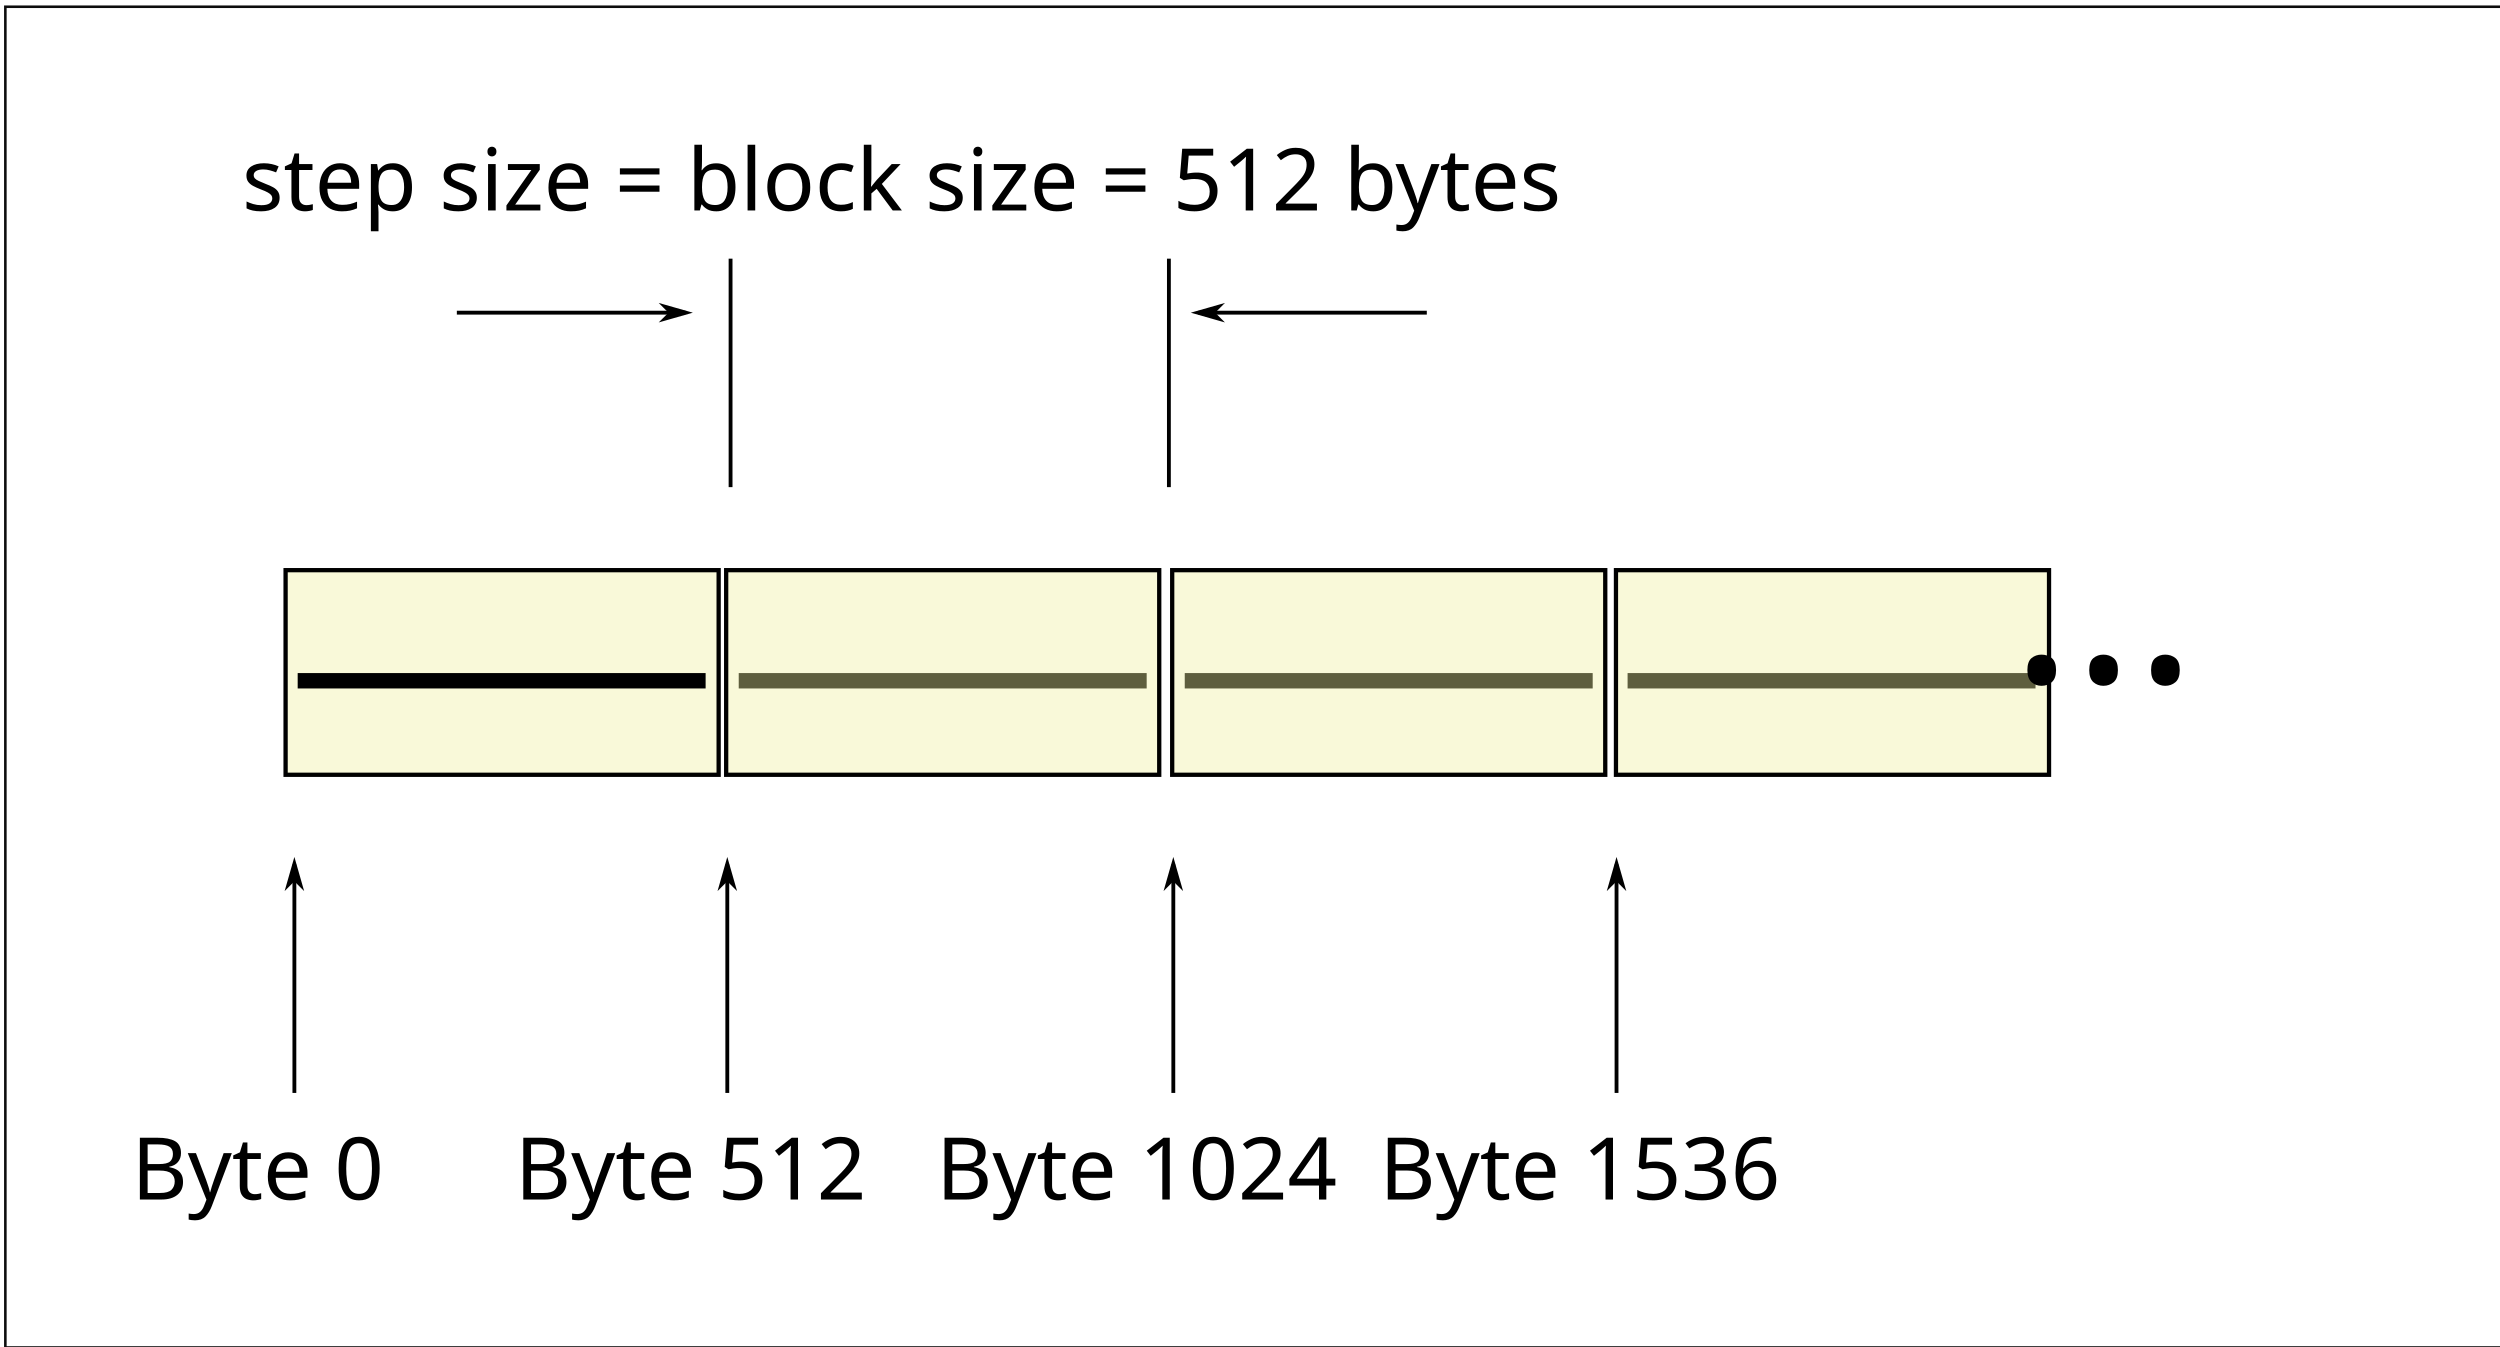
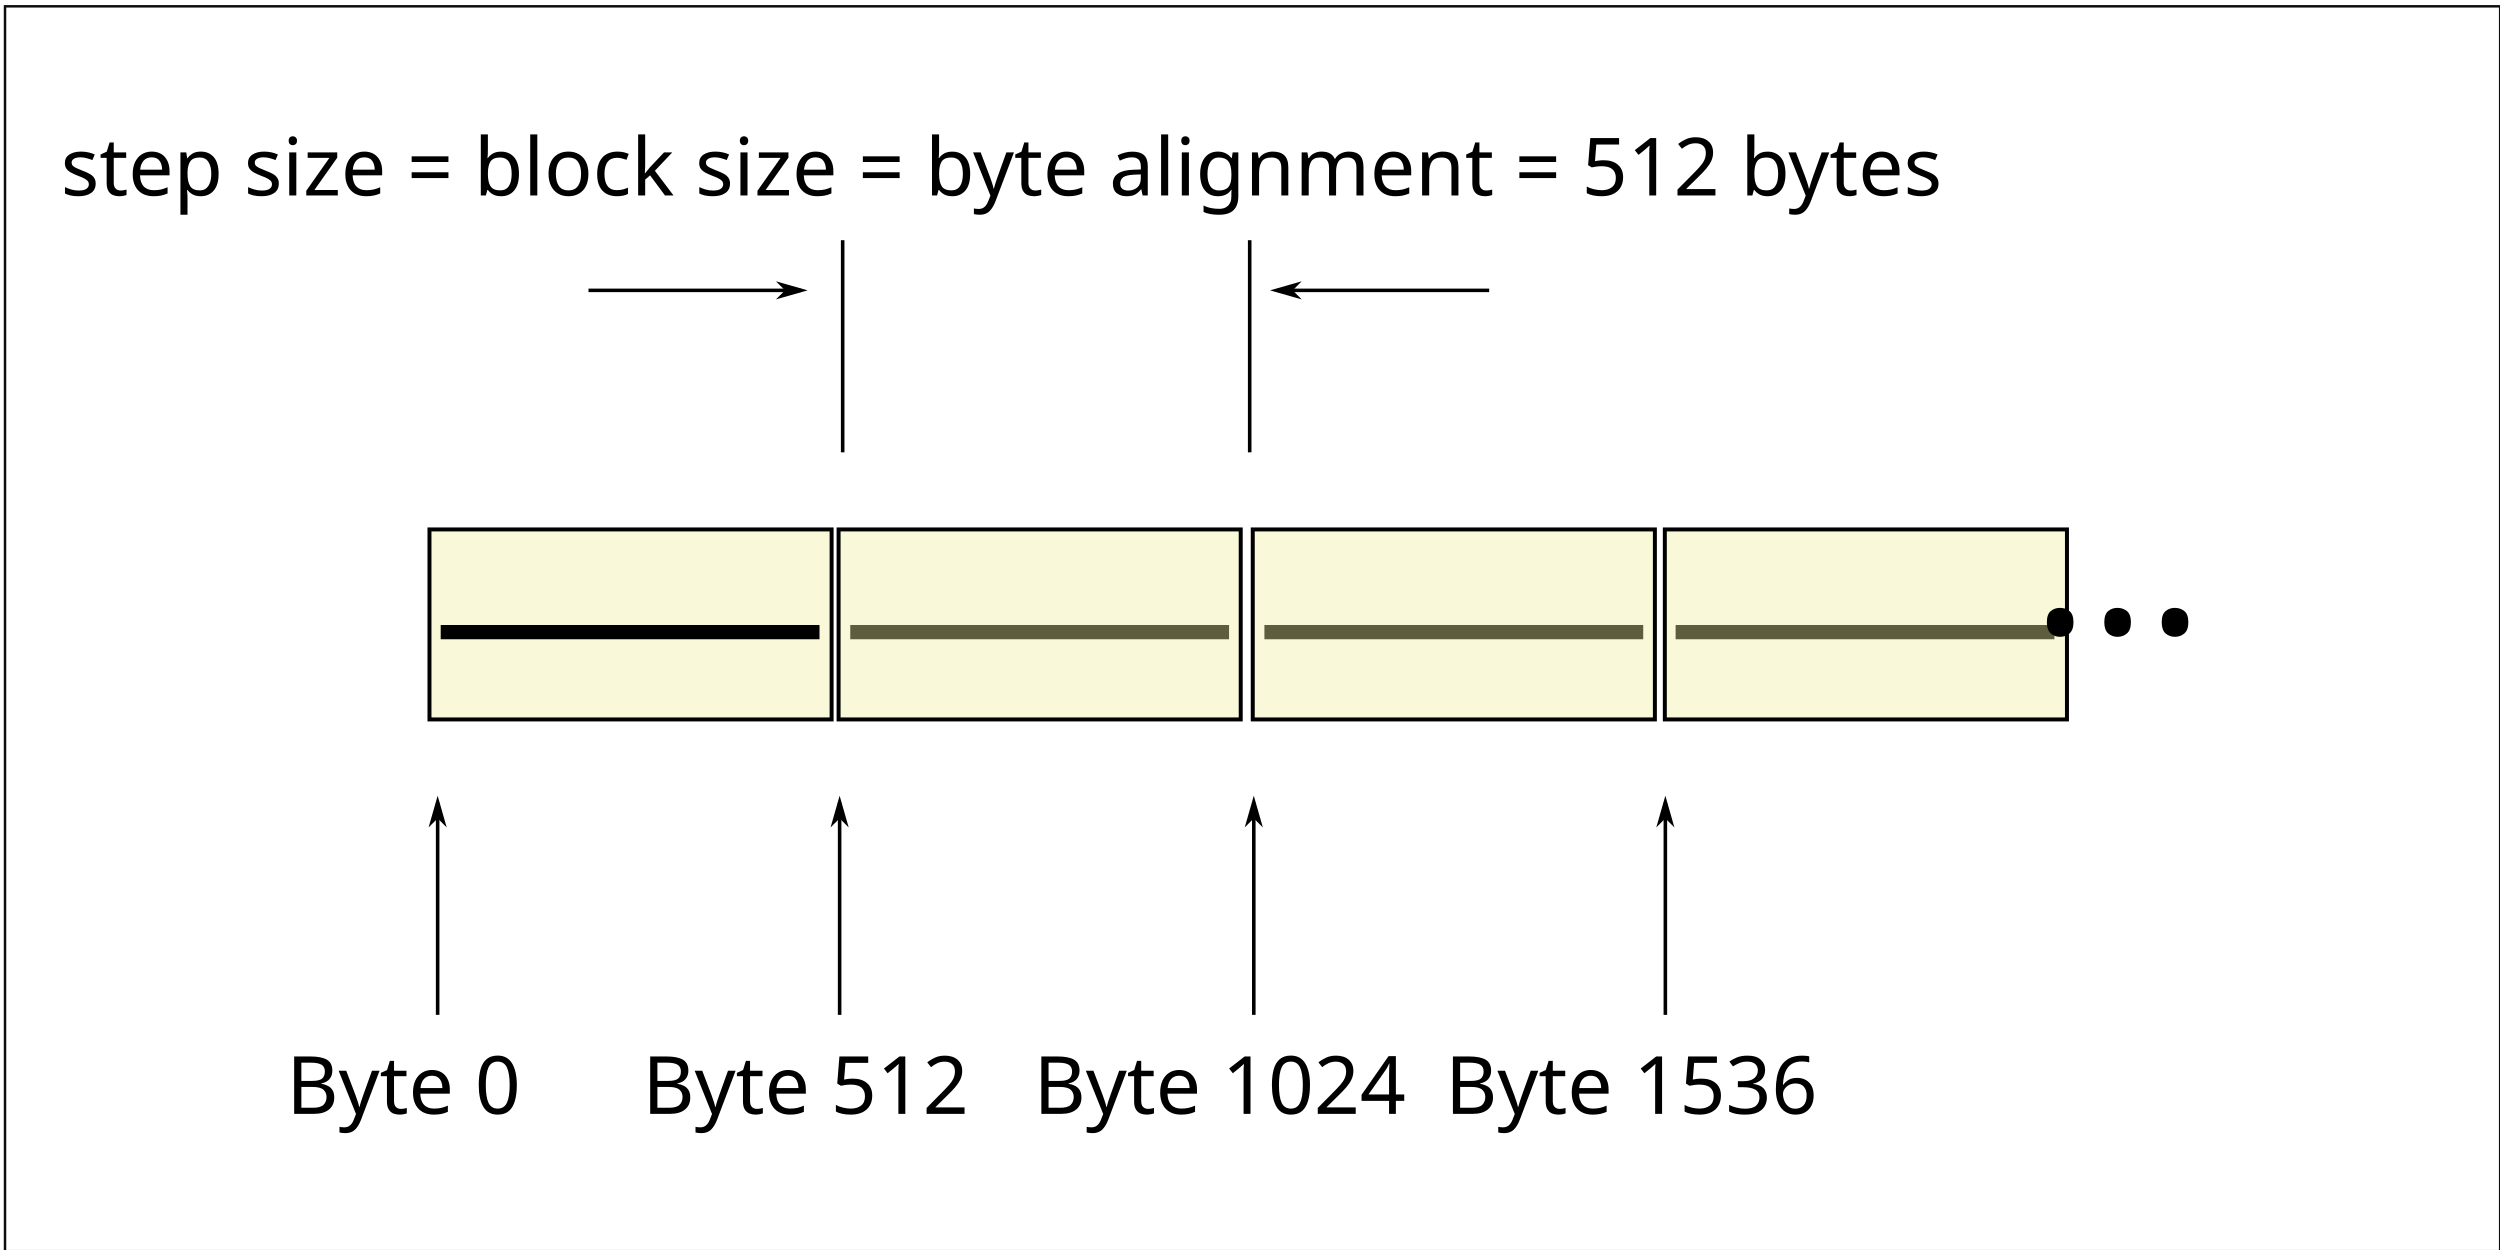
- <svg xmlns="http://www.w3.org/2000/svg" width="650" height="350" id="svg2" version="1.1">
+ <svg xmlns="http://www.w3.org/2000/svg" width="700" height="350" id="svg2" version="1.1">
  <defs id="defs4">
    <marker orient="auto" refY="0" refX="0" id="Arrow1Mstart" style="overflow:visible">
      <path id="path4841" d="M 0,0 5,-5 -12.5,0 5,5 0,0 Z" style="fill:#000000;fill-opacity:1;fill-rule:evenodd;stroke:#000000;stroke-width:1pt;stroke-opacity:1" transform="matrix(0.4,0,0,0.4,4,0)" />
    </marker>
    <clipPath id="clipPath4612" clipPathUnits="userSpaceOnUse">
      <path id="path4614" d="M 7.09e-7,1.8311e-4 960,1.8311e-4 960,540 7.09e-7,540 l 0,-540 z" style="clip-rule:evenodd" />
    </clipPath>
    <clipPath id="clipPath4602" clipPathUnits="userSpaceOnUse">
      <path id="path4604" d="M -6.3546e-5,540 960,540 960,1.2207e-4 -6.6323e-5,6.1035e-5" style="clip-rule:evenodd" />
    </clipPath>
    <clipPath id="clipPath4592" clipPathUnits="userSpaceOnUse">
      <path id="path4594" d="M -6.3546e-5,540 960,540 960,1.2207e-4 -6.6323e-5,6.1035e-5" style="clip-rule:evenodd" />
    </clipPath>
    <clipPath id="clipPath4582" clipPathUnits="userSpaceOnUse">
      <path id="path4584" d="M -5.5651e-5,540 960,540 960,1.8311e-4 -2.7612e-5,1.2207e-4" style="clip-rule:evenodd" />
    </clipPath>
    <clipPath id="clipPath4572" clipPathUnits="userSpaceOnUse">
      <path id="path4574" d="M -5.5651e-5,540 960,540 960,1.8311e-4 -2.7612e-5,1.2207e-4" style="clip-rule:evenodd" />
    </clipPath>
    <clipPath id="clipPath4562" clipPathUnits="userSpaceOnUse">
      <path id="path4564" d="M -1.0563e-4,540 960,540 960,0 -8.0785e-5,6.1035e-5" style="clip-rule:evenodd" />
    </clipPath>
    <clipPath id="clipPath4552" clipPathUnits="userSpaceOnUse">
      <path id="path4554" d="M -1.0563e-4,540 960,540 960,0 -8.0785e-5,6.1035e-5" style="clip-rule:evenodd" />
    </clipPath>
    <clipPath id="clipPath4542" clipPathUnits="userSpaceOnUse">
      <path id="path4544" d="M -5.9576e-5,540 960,540 960,0 -1.0386e-4,-6.1035e-5" style="clip-rule:evenodd" />
    </clipPath>
    <clipPath id="clipPath4532" clipPathUnits="userSpaceOnUse">
      <path id="path4534" d="M -5.9576e-5,540 960,540 960,0 -1.0386e-4,-6.1035e-5" style="clip-rule:evenodd" />
    </clipPath>
    <clipPath id="clipPath4518" clipPathUnits="userSpaceOnUse">
      <path id="path4520" d="M -4.9367e-5,540 960,540 960,1.8311e-4 -5.9369e-5,1.2207e-4" style="clip-rule:evenodd" />
    </clipPath>
    <clipPath id="clipPath4508" clipPathUnits="userSpaceOnUse">
      <path id="path4510" d="M -4.9367e-5,540 960,540 960,1.8311e-4 -5.9369e-5,1.2207e-4" style="clip-rule:evenodd" />
    </clipPath>
    <clipPath id="clipPath4498" clipPathUnits="userSpaceOnUse">
      <path id="path4500" d="M -6.0031e-5,540 960,540 960,-1.2207e-4 l -960,0" style="clip-rule:evenodd" />
    </clipPath>
    <clipPath id="clipPath4488" clipPathUnits="userSpaceOnUse">
      <path id="path4490" d="M -6.0031e-5,540 960,540 960,-1.2207e-4 l -960,0" style="clip-rule:evenodd" />
    </clipPath>
    <clipPath id="clipPath4478" clipPathUnits="userSpaceOnUse">
      <path id="path4480" d="M 1.376e-5,540 960,540 960,1.2207e-4 l -960,0" style="clip-rule:evenodd" />
    </clipPath>
    <clipPath id="clipPath4468" clipPathUnits="userSpaceOnUse">
      <path id="path4470" d="M 1.376e-5,540 960,540 960,1.2207e-4 l -960,0" style="clip-rule:evenodd" />
    </clipPath>
    <clipPath id="clipPath4458" clipPathUnits="userSpaceOnUse">
      <path id="path4460" d="M 3.8212e-5,540 960,540 960,1.2207e-4 l -960,0" style="clip-rule:evenodd" />
    </clipPath>
    <clipPath id="clipPath4448" clipPathUnits="userSpaceOnUse">
      <path id="path4450" d="M 3.8212e-5,540 960,540 960,1.2207e-4 l -960,0" style="clip-rule:evenodd" />
    </clipPath>
    <clipPath id="clipPath4432" clipPathUnits="userSpaceOnUse">
      <path id="path4434" d="M 1.4305e-5,0 960,0 l 0,540 -960,0 0,-540 z" style="clip-rule:evenodd" />
    </clipPath>
    <clipPath id="clipPath4420" clipPathUnits="userSpaceOnUse">
      <path id="path4422" d="M 1.4305e-5,0 960,0 l 0,540 -960,0 0,-540 z" style="clip-rule:evenodd" />
    </clipPath>
    <clipPath id="clipPath4394" clipPathUnits="userSpaceOnUse">
      <path id="path4396" d="M 1.4305e-5,0 960,0 l 0,540 -960,0 0,-540 z" style="clip-rule:evenodd" />
    </clipPath>
    <clipPath id="clipPath4382" clipPathUnits="userSpaceOnUse">
      <path id="path4384" d="M 1.4305e-5,0 960,0 l 0,540 -960,0 0,-540 z" style="clip-rule:evenodd" />
    </clipPath>
    <clipPath id="clipPath4362" clipPathUnits="userSpaceOnUse">
      <path id="path4364" d="M 1.4305e-5,0 960,0 l 0,540 -960,0 0,-540 z" style="clip-rule:evenodd" />
    </clipPath>
    <clipPath id="clipPath4346" clipPathUnits="userSpaceOnUse">
      <path id="path4348" d="M 1.4305e-5,0 960,0 l 0,540 -960,0 0,-540 z" style="clip-rule:evenodd" />
    </clipPath>
    <clipPath id="clipPath4334" clipPathUnits="userSpaceOnUse">
      <path id="path4336" d="M 1.4305e-5,0 960,0 l 0,540 -960,0 0,-540 z" style="clip-rule:evenodd" />
    </clipPath>
    <clipPath id="clipPath4316" clipPathUnits="userSpaceOnUse">
      <path id="path4318" d="M 1.4305e-5,0 960,0 l 0,540 -960,0 0,-540 z" style="clip-rule:evenodd" />
    </clipPath>
    <clipPath id="clipPath4304" clipPathUnits="userSpaceOnUse">
      <path id="path4306" d="M 1.4305e-5,0 960,0 l 0,540 -960,0 0,-540 z" style="clip-rule:evenodd" />
    </clipPath>
    <clipPath id="clipPath4292" clipPathUnits="userSpaceOnUse">
      <path id="path4294" d="M 1.4305e-5,0 960,0 l 0,540 -960,0 0,-540 z" style="clip-rule:evenodd" />
    </clipPath>
    <clipPath id="clipPath4274" clipPathUnits="userSpaceOnUse">
      <path id="path4276" d="M 1.4305e-5,0 960,0 l 0,540 -960,0 0,-540 z" style="clip-rule:evenodd" />
    </clipPath>
    <clipPath id="clipPath4262" clipPathUnits="userSpaceOnUse">
      <path id="path4264" d="M 1.4305e-5,0 960,0 l 0,540 -960,0 0,-540 z" style="clip-rule:evenodd" />
    </clipPath>
    <clipPath id="clipPath4244" clipPathUnits="userSpaceOnUse">
      <path id="path4246" d="M 1.4305e-5,0 960,0 l 0,540 -960,0 0,-540 z" style="clip-rule:evenodd" />
    </clipPath>
    <clipPath id="clipPath4232" clipPathUnits="userSpaceOnUse">
      <path id="path4234" d="M 1.4305e-5,0 960,0 l 0,540 -960,0 0,-540 z" style="clip-rule:evenodd" />
    </clipPath>
    <clipPath id="clipPath4220" clipPathUnits="userSpaceOnUse">
      <path id="path4222" d="M 1.4305e-5,0 960,0 l 0,540 -960,0 0,-540 z" style="clip-rule:evenodd" />
    </clipPath>
    <clipPath id="clipPath4204" clipPathUnits="userSpaceOnUse">
      <path id="path4206" d="M 1.4305e-5,0 960,0 l 0,540 -960,0 0,-540 z" style="clip-rule:evenodd" />
    </clipPath>
    <clipPath id="clipPath4192" clipPathUnits="userSpaceOnUse">
      <path id="path4194" d="M 1.4305e-5,0 960,0 l 0,540 -960,0 0,-540 z" style="clip-rule:evenodd" />
    </clipPath>
    <clipPath id="clipPath4180" clipPathUnits="userSpaceOnUse">
      <path id="path4182" d="M 1.4305e-5,0 960,0 l 0,540 -960,0 0,-540 z" style="clip-rule:evenodd" />
    </clipPath>
    <clipPath id="clipPath4158" clipPathUnits="userSpaceOnUse">
      <path id="path4160" d="M 1.4305e-5,0 960,0 l 0,540 -960,0 0,-540 z" style="clip-rule:evenodd" />
    </clipPath>
    <clipPath id="clipPath4146" clipPathUnits="userSpaceOnUse">
      <path id="path4148" d="M 1.4305e-5,0 960,0 l 0,540 -960,0 0,-540 z" style="clip-rule:evenodd" />
    </clipPath>
    <clipPath id="clipPath4134" clipPathUnits="userSpaceOnUse">
      <path id="path4136" d="M 1.4305e-5,0 960,0 l 0,540 -960,0 0,-540 z" style="clip-rule:evenodd" />
    </clipPath>
    <clipPath id="clipPath4116" clipPathUnits="userSpaceOnUse">
      <path id="path4118" d="M 1.4305e-5,0 960,0 l 0,540 -960,0 0,-540 z" style="clip-rule:evenodd" />
    </clipPath>
    <clipPath id="clipPath4104" clipPathUnits="userSpaceOnUse">
      <path id="path4106" d="M 1.4305e-5,0 960,0 l 0,540 -960,0 0,-540 z" style="clip-rule:evenodd" />
    </clipPath>
    <clipPath id="clipPath4088" clipPathUnits="userSpaceOnUse">
      <path id="path4090" d="M 1.4305e-5,0 960,0 l 0,540 -960,0 0,-540 z" style="clip-rule:evenodd" />
    </clipPath>
    <clipPath id="clipPath4076" clipPathUnits="userSpaceOnUse">
      <path id="path4078" d="M 1.4305e-5,0 960,0 l 0,540 -960,0 0,-540 z" style="clip-rule:evenodd" />
    </clipPath>
    <clipPath id="clipPath4060" clipPathUnits="userSpaceOnUse">
      <path id="path4062" d="M 1.4305e-5,0 960,0 l 0,540 -960,0 0,-540 z" style="clip-rule:evenodd" />
    </clipPath>
    <clipPath id="clipPath4048" clipPathUnits="userSpaceOnUse">
      <path id="path4050" d="M 1.4305e-5,0 960,0 l 0,540 -960,0 0,-540 z" style="clip-rule:evenodd" />
    </clipPath>
    <clipPath id="clipPath4032" clipPathUnits="userSpaceOnUse">
      <path id="path4034" d="M 1.4305e-5,0 960,0 l 0,540 -960,0 0,-540 z" style="clip-rule:evenodd" />
    </clipPath>
    <clipPath id="clipPath4020" clipPathUnits="userSpaceOnUse">
      <path id="path4022" d="M 1.4305e-5,0 960,0 l 0,540 -960,0 0,-540 z" style="clip-rule:evenodd" />
    </clipPath>
    <clipPath id="clipPath4000" clipPathUnits="userSpaceOnUse">
      <path id="path4002" d="m 0,1.2207e-4 960,0 0,540 -960,0 L 0,1.2207e-4 Z" style="clip-rule:evenodd" />
    </clipPath>
    <clipPath id="clipPath4262-3" clipPathUnits="userSpaceOnUse">
      <path id="path4264-2" d="M 1.4305e-5,0 960,0 l 0,540 -960,0 0,-540 z" style="clip-rule:evenodd" />
    </clipPath>
    <clipPath id="clipPath4274-2" clipPathUnits="userSpaceOnUse">
      <path id="path4276-2" d="M 1.4305e-5,0 960,0 l 0,540 -960,0 0,-540 z" style="clip-rule:evenodd" />
    </clipPath>
    <clipPath id="clipPath4362-4" clipPathUnits="userSpaceOnUse">
      <path id="path4364-5" d="M 1.4305e-5,0 960,0 l 0,540 -960,0 0,-540 z" style="clip-rule:evenodd" />
    </clipPath>
    <clipPath id="clipPath4076-5" clipPathUnits="userSpaceOnUse">
      <path id="path4078-9" d="M 1.4305e-5,0 960,0 l 0,540 -960,0 0,-540 z" style="clip-rule:evenodd" />
    </clipPath>
    <clipPath id="clipPath4088-4" clipPathUnits="userSpaceOnUse">
      <path id="path4090-2" d="M 1.4305e-5,0 960,0 l 0,540 -960,0 0,-540 z" style="clip-rule:evenodd" />
    </clipPath>
    <clipPath id="clipPath4362-4-0" clipPathUnits="userSpaceOnUse">
      <path id="path4364-5-3" d="M 1.4305e-5,0 960,0 l 0,540 -960,0 0,-540 z" style="clip-rule:evenodd" />
    </clipPath>
    <clipPath id="clipPath4076-5-3" clipPathUnits="userSpaceOnUse">
      <path id="path4078-9-4" d="M 1.4305e-5,0 960,0 l 0,540 -960,0 0,-540 z" style="clip-rule:evenodd" />
    </clipPath>
    <clipPath id="clipPath4076-5-4" clipPathUnits="userSpaceOnUse">
      <path id="path4078-9-43" d="M 1.4305e-5,0 960,0 l 0,540 -960,0 0,-540 z" style="clip-rule:evenodd" />
    </clipPath>
    <clipPath id="clipPath4076-5-8" clipPathUnits="userSpaceOnUse">
      <path id="path4078-9-6" d="M 1.4305e-5,0 960,0 l 0,540 -960,0 0,-540 z" style="clip-rule:evenodd" />
    </clipPath>
    <clipPath id="clipPath4304-0" clipPathUnits="userSpaceOnUse">
      <path id="path4306-7" d="M 1.4305e-5,0 960,0 l 0,540 -960,0 0,-540 z" style="clip-rule:evenodd" />
    </clipPath>
    <clipPath id="clipPath4292-6" clipPathUnits="userSpaceOnUse">
      <path id="path4294-8" d="M 1.4305e-5,0 960,0 l 0,540 -960,0 0,-540 z" style="clip-rule:evenodd" />
    </clipPath>
    <clipPath id="clipPath4602-9" clipPathUnits="userSpaceOnUse">
      <path id="path4604-0" d="M -6.3546e-5,540 960,540 960,1.2207e-4 -6.6323e-5,6.1035e-5" style="clip-rule:evenodd" />
    </clipPath>
    <clipPath id="clipPath4592-5" clipPathUnits="userSpaceOnUse">
      <path id="path4594-3" d="M -6.3546e-5,540 960,540 960,1.2207e-4 -6.6323e-5,6.1035e-5" style="clip-rule:evenodd" />
    </clipPath>
    <clipPath id="clipPath4292-6-4" clipPathUnits="userSpaceOnUse">
      <path id="path4294-8-1" d="M 1.4305e-5,0 960,0 l 0,540 -960,0 0,-540 z" style="clip-rule:evenodd" />
    </clipPath>
    <clipPath id="clipPath4304-0-9" clipPathUnits="userSpaceOnUse">
      <path id="path4306-7-2" d="M 1.4305e-5,0 960,0 l 0,540 -960,0 0,-540 z" style="clip-rule:evenodd" />
    </clipPath>
    <clipPath id="clipPath4292-6-8" clipPathUnits="userSpaceOnUse">
      <path id="path4294-8-9" d="M 1.4305e-5,0 960,0 l 0,540 -960,0 0,-540 z" style="clip-rule:evenodd" />
    </clipPath>
    <clipPath id="clipPath4304-0-5" clipPathUnits="userSpaceOnUse">
      <path id="path4306-7-6" d="M 1.4305e-5,0 960,0 l 0,540 -960,0 0,-540 z" style="clip-rule:evenodd" />
    </clipPath>
    <clipPath id="clipPath4508-7" clipPathUnits="userSpaceOnUse">
      <path id="path4510-8" d="M -4.9367e-5,540 960,540 960,1.8311e-4 -5.9369e-5,1.2207e-4" style="clip-rule:evenodd" />
    </clipPath>
    <clipPath id="clipPath4518-4" clipPathUnits="userSpaceOnUse">
      <path id="path4520-9" d="M -4.9367e-5,540 960,540 960,1.8311e-4 -5.9369e-5,1.2207e-4" style="clip-rule:evenodd" />
    </clipPath>
    <clipPath id="clipPath4292-6-8-3" clipPathUnits="userSpaceOnUse">
      <path id="path4294-8-9-0" d="M 1.4305e-5,0 960,0 l 0,540 -960,0 0,-540 z" style="clip-rule:evenodd" />
    </clipPath>
    <clipPath id="clipPath4292-6-8-6" clipPathUnits="userSpaceOnUse">
      <path id="path4294-8-9-3" d="M 1.4305e-5,0 960,0 l 0,540 -960,0 0,-540 z" style="clip-rule:evenodd" />
    </clipPath>
    <clipPath id="clipPath4048-6" clipPathUnits="userSpaceOnUse">
      <path id="path4050-0" d="M 1.4305e-5,0 960,0 l 0,540 -960,0 0,-540 z" style="clip-rule:evenodd" />
    </clipPath>
    <clipPath id="clipPath4060-0" clipPathUnits="userSpaceOnUse">
      <path id="path4062-6" d="M 1.4305e-5,0 960,0 l 0,540 -960,0 0,-540 z" style="clip-rule:evenodd" />
    </clipPath>
    <marker orient="auto" refY="0" refX="0" id="Arrow1Mstart-9" style="overflow:visible">
      <path id="path4841-5" d="M 0,0 5,-5 -12.5,0 5,5 0,0 Z" style="fill:#000000;fill-opacity:1;fill-rule:evenodd;stroke:#000000;stroke-width:1pt;stroke-opacity:1" transform="matrix(0.4,0,0,0.4,4,0)" />
    </marker>
    <marker orient="auto" refY="0" refX="0" id="Arrow1Mstart-8" style="overflow:visible">
      <path id="path4841-6" d="M 0,0 5,-5 -12.5,0 5,5 0,0 Z" style="fill:#000000;fill-opacity:1;fill-rule:evenodd;stroke:#000000;stroke-width:1pt;stroke-opacity:1" transform="matrix(0.4,0,0,0.4,4,0)" />
    </marker>
    <marker orient="auto" refY="0" refX="0" id="Arrow1Mstart-2" style="overflow:visible">
      <path id="path4841-4" d="M 0,0 5,-5 -12.5,0 5,5 0,0 Z" style="fill:#000000;fill-opacity:1;fill-rule:evenodd;stroke:#000000;stroke-width:1pt;stroke-opacity:1" transform="matrix(0.4,0,0,0.4,4,0)" />
    </marker>
    <clipPath id="clipPath4508-6" clipPathUnits="userSpaceOnUse">
      <path style="clip-rule:evenodd" id="path4510-5" d="M -4.9367e-5,540 960,540 960,1.8311e-4 -5.9369e-5,1.2207e-4" />
    </clipPath>
    <clipPath id="clipPath4518-41" clipPathUnits="userSpaceOnUse">
      <path style="clip-rule:evenodd" id="path4520-94" d="M -4.9367e-5,540 960,540 960,1.8311e-4 -5.9369e-5,1.2207e-4" />
    </clipPath>
    <marker orient="auto" refY="0" refX="0" id="Arrow1Mstart-93" style="overflow:visible">
      <path id="path4841-8" d="M 0,0 5,-5 -12.5,0 5,5 0,0 Z" style="fill:#000000;fill-opacity:1;fill-rule:evenodd;stroke:#000000;stroke-width:1pt;stroke-opacity:1" transform="matrix(0.4,0,0,0.4,4,0)" />
    </marker>
    <marker orient="auto" refY="0" refX="0" id="Arrow1Mstart-0" style="overflow:visible">
      <path id="path4841-89" d="M 0,0 5,-5 -12.5,0 5,5 0,0 Z" style="fill:#000000;fill-opacity:1;fill-rule:evenodd;stroke:#000000;stroke-width:1pt;stroke-opacity:1" transform="matrix(0.4,0,0,0.4,4,0)" />
    </marker>
    <marker orient="auto" refY="0" refX="0" id="Arrow1Mstart-8-6" style="overflow:visible">
      <path id="path4841-6-6" d="M 0,0 5,-5 -12.5,0 5,5 0,0 Z" style="fill:#000000;fill-opacity:1;fill-rule:evenodd;stroke:#000000;stroke-width:1pt;stroke-opacity:1" transform="matrix(0.4,0,0,0.4,4,0)" />
    </marker>
    <marker orient="auto" refY="0" refX="0" id="Arrow1Mstart-8-1" style="overflow:visible">
      <path id="path4841-6-5" d="M 0,0 5,-5 -12.5,0 5,5 0,0 Z" style="fill:#000000;fill-opacity:1;fill-rule:evenodd;stroke:#000000;stroke-width:1pt;stroke-opacity:1" transform="matrix(0.4,0,0,0.4,4,0)" />
    </marker>
    <marker orient="auto" refY="0" refX="0" id="Arrow1Mstart-8-0" style="overflow:visible">
      <path id="path4841-6-2" d="M 0,0 5,-5 -12.5,0 5,5 0,0 Z" style="fill:#000000;fill-opacity:1;fill-rule:evenodd;stroke:#000000;stroke-width:1pt;stroke-opacity:1" transform="matrix(0.4,0,0,0.4,4,0)" />
    </marker>
  </defs>
  <g id="layer1" transform="translate(238.75,-480.625)">
    <g id="g3316" transform="translate(-250.3158,-503.46)" />
    <text xml:space="preserve" style="font-style:normal;font-variant:normal;font-weight:normal;font-stretch:normal;font-size:24.875px;line-height:1000%;font-family:Padauk;-inkscape-font-specification:Padauk;text-align:center;letter-spacing:0px;word-spacing:0px;text-anchor:middle;fill:#000000;fill-opacity:1;stroke:none" x="-92.859" y="888.811" id="text4385" transform="scale(0.9669376,1.034193)">
      <tspan id="tspan4387" x="-92.859" y="888.811" />
    </text>
-     <rect style="opacity:1;fill:#f0f0a0;fill-opacity:0.392;stroke:#000000;stroke-width:1.114;stroke-miterlimit:4;stroke-dasharray:none;stroke-opacity:1" id="rect4735-0-7-4" width="112.597" height="53.2" x="-164.497" y="628.868" />
-     <path style="fill:none;fill-rule:evenodd;stroke:#000000;stroke-width:1px;stroke-linecap:butt;stroke-linejoin:miter;stroke-opacity:1;marker-start:url(#Arrow1Mstart-8)" d="m -162.21,705.394 c 0,59.397 0,59.397 0,59.397 l 0,0 0,0" id="path4802-9-0" />
-     <text xml:space="preserve" style="font-style:normal;font-variant:normal;font-weight:normal;font-stretch:normal;font-size:20px;line-height:90%;font-family:Padauk;-inkscape-font-specification:Padauk;text-align:center;letter-spacing:0px;word-spacing:0px;text-anchor:middle;fill:#000000;fill-opacity:1;stroke:none;stroke-width:1px;stroke-linecap:butt;stroke-linejoin:miter;stroke-opacity:1" x="-158.755" y="792.497" id="text5598-8">
-       <tspan id="tspan5600-2" x="-158.755" y="792.497" style="font-size:22.5px">Byte 0</tspan>
-     </text>
-     <path style="fill:none;fill-rule:evenodd;stroke:#000000;stroke-width:1px;stroke-linecap:butt;stroke-linejoin:miter;stroke-opacity:1" d="m -48.802,547.875 c 0,59.397 0,59.397 0,59.397 l 0,0 0,0" id="path4802-98" />
-     <path style="fill:none;fill-rule:evenodd;stroke:#000000;stroke-width:1px;stroke-linecap:butt;stroke-linejoin:miter;stroke-opacity:1" d="m 65.164,547.875 c 0,59.397 0,59.397 0,59.397 l 0,0 0,0" id="path4802-98-9" />
-     <path style="fill:none;fill-rule:evenodd;stroke:#000000;stroke-width:1px;stroke-linecap:butt;stroke-linejoin:miter;stroke-opacity:1;marker-start:url(#Arrow1Mstart-93)" d="m 72.822,561.924 c 59.397,0 59.397,0 59.397,0 l 0,0 0,0" id="path4802-9-9" />
-     <path style="fill:none;fill-rule:evenodd;stroke:#000000;stroke-width:1px;stroke-linecap:butt;stroke-linejoin:miter;stroke-opacity:1;marker-start:url(#Arrow1Mstart-0)" d="m -60.575,561.924 c -59.397,0 -59.397,0 -59.397,0 l 0,0 0,0" id="path4802-9-4" />
-     <text xml:space="preserve" style="font-style:normal;font-variant:normal;font-weight:normal;font-stretch:normal;font-size:20px;line-height:90%;font-family:Padauk;-inkscape-font-specification:Padauk;text-align:center;letter-spacing:0px;word-spacing:0px;text-anchor:middle;fill:#000000;fill-opacity:1;stroke:none;stroke-width:1px;stroke-linecap:butt;stroke-linejoin:miter;stroke-opacity:1" x="8.657" y="535.353" id="text5598-2">
-       <tspan x="8.657" y="535.353" id="tspan5985" style="font-size:22.5px">step size = block size = 512 bytes</tspan>
-     </text>
-     <path style="fill:none;fill-rule:evenodd;stroke:#000000;stroke-width:4;stroke-linecap:butt;stroke-linejoin:miter;stroke-miterlimit:4;stroke-dasharray:none;stroke-opacity:1" d="m -161.353,657.625 c 106.066,0 106.066,0 106.066,0" id="path4352" />
-     <path style="fill:none;fill-rule:evenodd;stroke:#000000;stroke-width:4;stroke-linecap:butt;stroke-linejoin:miter;stroke-miterlimit:4;stroke-dasharray:none;stroke-opacity:1" d="m -46.68,657.625 c 106.066,0 106.066,0 106.066,0" id="path4352-5" />
-     <path style="fill:none;fill-rule:evenodd;stroke:#000000;stroke-width:4;stroke-linecap:butt;stroke-linejoin:miter;stroke-miterlimit:4;stroke-dasharray:none;stroke-opacity:1" d="m 69.285,657.625 c 106.066,0 106.066,0 106.066,0" id="path4352-4" />
-     <path style="fill:none;fill-rule:evenodd;stroke:#000000;stroke-width:4;stroke-linecap:butt;stroke-linejoin:miter;stroke-miterlimit:4;stroke-dasharray:none;stroke-opacity:1" d="m 184.422,657.625 c 106.066,0 106.066,0 106.066,0" id="path4352-2" />
-     <rect style="opacity:1;fill:#f0f0a0;fill-opacity:0.392;stroke:#000000;stroke-width:1.114;stroke-miterlimit:4;stroke-dasharray:none;stroke-opacity:1" id="rect4735-0-7-4-1" width="112.597" height="53.2" x="-49.946" y="628.868" />
-     <rect style="opacity:1;fill:#f0f0a0;fill-opacity:0.392;stroke:#000000;stroke-width:1.114;stroke-miterlimit:4;stroke-dasharray:none;stroke-opacity:1" id="rect4735-0-7-4-0" width="112.597" height="53.2" x="66.02" y="628.868" />
-     <rect style="opacity:1;fill:#f0f0a0;fill-opacity:0.392;stroke:#000000;stroke-width:1.114;stroke-miterlimit:4;stroke-dasharray:none;stroke-opacity:1" id="rect4735-0-7-4-2" width="112.597" height="53.2" x="181.4" y="628.868" />
-     <text xml:space="preserve" style="font-style:normal;font-variant:normal;font-weight:normal;font-stretch:normal;font-size:60px;line-height:90%;font-family:Padauk;-inkscape-font-specification:Padauk;text-align:center;letter-spacing:0px;word-spacing:0px;text-anchor:middle;fill:#000000;fill-opacity:1;stroke:none;stroke-width:1px;stroke-linecap:butt;stroke-linejoin:miter;stroke-opacity:1" x="347.178" y="658.091" id="text4882">
-       <tspan id="tspan4884" x="347.178" y="658.091">...</tspan>
-     </text>
-     <path style="fill:none;fill-rule:evenodd;stroke:#000000;stroke-width:1px;stroke-linecap:butt;stroke-linejoin:miter;stroke-opacity:1;marker-start:url(#Arrow1Mstart-8-6)" d="m -49.654,705.394 c 0,59.397 0,59.397 0,59.397 l 0,0 0,0" id="path4802-9-0-3" />
-     <text xml:space="preserve" style="font-style:normal;font-variant:normal;font-weight:normal;font-stretch:normal;font-size:20px;line-height:90%;font-family:Padauk;-inkscape-font-specification:Padauk;text-align:center;letter-spacing:0px;word-spacing:0px;text-anchor:middle;fill:#000000;fill-opacity:1;stroke:none;stroke-width:1px;stroke-linecap:butt;stroke-linejoin:miter;stroke-opacity:1" x="-46.198" y="792.497" id="text5598-8-4">
-       <tspan id="tspan5600-2-0" x="-46.198" y="792.497" style="font-size:22.5px">Byte 512</tspan>
-     </text>
-     <path style="fill:none;fill-rule:evenodd;stroke:#000000;stroke-width:1px;stroke-linecap:butt;stroke-linejoin:miter;stroke-opacity:1;marker-start:url(#Arrow1Mstart-8-1)" d="m 66.312,705.394 c 0,59.397 0,59.397 0,59.397 l 0,0 0,0" id="path4802-9-0-6" />
-     <text xml:space="preserve" style="font-style:normal;font-variant:normal;font-weight:normal;font-stretch:normal;font-size:20px;line-height:90%;font-family:Padauk;-inkscape-font-specification:Padauk;text-align:center;letter-spacing:0px;word-spacing:0px;text-anchor:middle;fill:#000000;fill-opacity:1;stroke:none;stroke-width:1px;stroke-linecap:butt;stroke-linejoin:miter;stroke-opacity:1" x="69.768" y="792.497" id="text5598-8-2">
-       <tspan id="tspan5600-2-5" x="69.768" y="792.497" style="font-size:22.5px">Byte 1024</tspan>
-     </text>
-     <path style="fill:none;fill-rule:evenodd;stroke:#000000;stroke-width:1px;stroke-linecap:butt;stroke-linejoin:miter;stroke-opacity:1;marker-start:url(#Arrow1Mstart-8-0)" d="m 181.549,705.394 c 0,59.397 0,59.397 0,59.397 l 0,0 0,0" id="path4802-9-0-7" />
-     <text xml:space="preserve" style="font-style:normal;font-variant:normal;font-weight:normal;font-stretch:normal;font-size:20px;line-height:90%;font-family:Padauk;-inkscape-font-specification:Padauk;text-align:center;letter-spacing:0px;word-spacing:0px;text-anchor:middle;fill:#000000;fill-opacity:1;stroke:none;stroke-width:1px;stroke-linecap:butt;stroke-linejoin:miter;stroke-opacity:1" x="185.005" y="792.497" id="text5598-8-22">
-       <tspan id="tspan5600-2-3" x="185.005" y="792.497" style="font-size:22.5px">Byte 1536</tspan>
-     </text>
-     <path d="m -237.359,830.974 649.171,0 0,-348.595 -649.171,0 0,348.595 z" style="fill:none;stroke:#0d0d0d;stroke-width:0.67;stroke-linecap:butt;stroke-linejoin:miter;stroke-miterlimit:10;stroke-dasharray:none;stroke-opacity:1" id="path4616" />
+     <rect style="opacity:1;fill:#f0f0a0;fill-opacity:0.392;stroke:#000000;stroke-width:1.114;stroke-miterlimit:4;stroke-dasharray:none;stroke-opacity:1" id="rect4735-0-7-4" width="112.597" height="53.2" x="-118.497" y="628.868" />
+     <path style="fill:none;fill-rule:evenodd;stroke:#000000;stroke-width:1px;stroke-linecap:butt;stroke-linejoin:miter;stroke-opacity:1;marker-start:url(#Arrow1Mstart-8)" d="m -116.21,705.394 c 0,59.397 0,59.397 0,59.397 l 0,0 0,0" id="path4802-9-0" />
+     <text xml:space="preserve" style="font-style:normal;font-variant:normal;font-weight:normal;font-stretch:normal;font-size:20px;line-height:90%;font-family:Padauk;-inkscape-font-specification:Padauk;text-align:center;letter-spacing:0px;word-spacing:0px;text-anchor:middle;fill:#000000;fill-opacity:1;stroke:none;stroke-width:1px;stroke-linecap:butt;stroke-linejoin:miter;stroke-opacity:1" x="-112.755" y="792.497" id="text5598-8">
+       <tspan id="tspan5600-2" x="-112.755" y="792.497" style="font-size:22.5px">Byte 0</tspan>
+     </text>
+     <path style="fill:none;fill-rule:evenodd;stroke:#000000;stroke-width:1px;stroke-linecap:butt;stroke-linejoin:miter;stroke-opacity:1" d="m -2.802,547.875 c 0,59.397 0,59.397 0,59.397 l 0,0 0,0" id="path4802-98" />
+     <path style="fill:none;fill-rule:evenodd;stroke:#000000;stroke-width:1px;stroke-linecap:butt;stroke-linejoin:miter;stroke-opacity:1" d="m 111.164,547.875 c 0,59.397 0,59.397 0,59.397 l 0,0 0,0" id="path4802-98-9" />
+     <path style="fill:none;fill-rule:evenodd;stroke:#000000;stroke-width:1px;stroke-linecap:butt;stroke-linejoin:miter;stroke-opacity:1;marker-start:url(#Arrow1Mstart-93)" d="m 118.822,561.924 c 59.397,0 59.397,0 59.397,0 l 0,0 0,0" id="path4802-9-9" />
+     <path style="fill:none;fill-rule:evenodd;stroke:#000000;stroke-width:1px;stroke-linecap:butt;stroke-linejoin:miter;stroke-opacity:1;marker-start:url(#Arrow1Mstart-0)" d="m -14.575,561.924 c -59.397,0 -59.397,0 -59.397,0 l 0,0 0,0" id="path4802-9-4" />
+     <text xml:space="preserve" style="font-style:normal;font-variant:normal;font-weight:normal;font-stretch:normal;font-size:20px;line-height:90%;font-family:Padauk;-inkscape-font-specification:Padauk;text-align:center;letter-spacing:0px;word-spacing:0px;text-anchor:middle;fill:#000000;fill-opacity:1;stroke:none;stroke-width:1px;stroke-linecap:butt;stroke-linejoin:miter;stroke-opacity:1" x="54.657" y="535.353" id="text5598-2">
+       <tspan x="54.657" y="535.353" id="tspan5985" style="font-size:22.5px">step size = block size = byte alignment = 512 bytes</tspan>
+     </text>
+     <path style="fill:none;fill-rule:evenodd;stroke:#000000;stroke-width:4;stroke-linecap:butt;stroke-linejoin:miter;stroke-miterlimit:4;stroke-dasharray:none;stroke-opacity:1" d="m -115.353,657.625 c 106.066,0 106.066,0 106.066,0" id="path4352" />
+     <path style="fill:none;fill-rule:evenodd;stroke:#000000;stroke-width:4;stroke-linecap:butt;stroke-linejoin:miter;stroke-miterlimit:4;stroke-dasharray:none;stroke-opacity:1" d="m -0.68,657.625 c 106.066,0 106.066,0 106.066,0" id="path4352-5" />
+     <path style="fill:none;fill-rule:evenodd;stroke:#000000;stroke-width:4;stroke-linecap:butt;stroke-linejoin:miter;stroke-miterlimit:4;stroke-dasharray:none;stroke-opacity:1" d="m 115.285,657.625 c 106.066,0 106.066,0 106.066,0" id="path4352-4" />
+     <path style="fill:none;fill-rule:evenodd;stroke:#000000;stroke-width:4;stroke-linecap:butt;stroke-linejoin:miter;stroke-miterlimit:4;stroke-dasharray:none;stroke-opacity:1" d="m 230.422,657.625 c 106.066,0 106.066,0 106.066,0" id="path4352-2" />
+     <rect style="opacity:1;fill:#f0f0a0;fill-opacity:0.392;stroke:#000000;stroke-width:1.114;stroke-miterlimit:4;stroke-dasharray:none;stroke-opacity:1" id="rect4735-0-7-4-1" width="112.597" height="53.2" x="-3.946" y="628.868" />
+     <rect style="opacity:1;fill:#f0f0a0;fill-opacity:0.392;stroke:#000000;stroke-width:1.114;stroke-miterlimit:4;stroke-dasharray:none;stroke-opacity:1" id="rect4735-0-7-4-0" width="112.597" height="53.2" x="112.02" y="628.868" />
+     <rect style="opacity:1;fill:#f0f0a0;fill-opacity:0.392;stroke:#000000;stroke-width:1.114;stroke-miterlimit:4;stroke-dasharray:none;stroke-opacity:1" id="rect4735-0-7-4-2" width="112.597" height="53.2" x="227.4" y="628.868" />
+     <text xml:space="preserve" style="font-style:normal;font-variant:normal;font-weight:normal;font-stretch:normal;font-size:60px;line-height:90%;font-family:Padauk;-inkscape-font-specification:Padauk;text-align:center;letter-spacing:0px;word-spacing:0px;text-anchor:middle;fill:#000000;fill-opacity:1;stroke:none;stroke-width:1px;stroke-linecap:butt;stroke-linejoin:miter;stroke-opacity:1" x="393.178" y="658.091" id="text4882">
+       <tspan id="tspan4884" x="393.178" y="658.091">...</tspan>
+     </text>
+     <path style="fill:none;fill-rule:evenodd;stroke:#000000;stroke-width:1px;stroke-linecap:butt;stroke-linejoin:miter;stroke-opacity:1;marker-start:url(#Arrow1Mstart-8-6)" d="m -3.654,705.394 c 0,59.397 0,59.397 0,59.397 l 0,0 0,0" id="path4802-9-0-3" />
+     <text xml:space="preserve" style="font-style:normal;font-variant:normal;font-weight:normal;font-stretch:normal;font-size:20px;line-height:90%;font-family:Padauk;-inkscape-font-specification:Padauk;text-align:center;letter-spacing:0px;word-spacing:0px;text-anchor:middle;fill:#000000;fill-opacity:1;stroke:none;stroke-width:1px;stroke-linecap:butt;stroke-linejoin:miter;stroke-opacity:1" x="-0.198" y="792.497" id="text5598-8-4">
+       <tspan id="tspan5600-2-0" x="-0.198" y="792.497" style="font-size:22.5px">Byte 512</tspan>
+     </text>
+     <path style="fill:none;fill-rule:evenodd;stroke:#000000;stroke-width:1px;stroke-linecap:butt;stroke-linejoin:miter;stroke-opacity:1;marker-start:url(#Arrow1Mstart-8-1)" d="m 112.312,705.394 c 0,59.397 0,59.397 0,59.397 l 0,0 0,0" id="path4802-9-0-6" />
+     <text xml:space="preserve" style="font-style:normal;font-variant:normal;font-weight:normal;font-stretch:normal;font-size:20px;line-height:90%;font-family:Padauk;-inkscape-font-specification:Padauk;text-align:center;letter-spacing:0px;word-spacing:0px;text-anchor:middle;fill:#000000;fill-opacity:1;stroke:none;stroke-width:1px;stroke-linecap:butt;stroke-linejoin:miter;stroke-opacity:1" x="115.768" y="792.497" id="text5598-8-2">
+       <tspan id="tspan5600-2-5" x="115.768" y="792.497" style="font-size:22.5px">Byte 1024</tspan>
+     </text>
+     <path style="fill:none;fill-rule:evenodd;stroke:#000000;stroke-width:1px;stroke-linecap:butt;stroke-linejoin:miter;stroke-opacity:1;marker-start:url(#Arrow1Mstart-8-0)" d="m 227.549,705.394 c 0,59.397 0,59.397 0,59.397 l 0,0 0,0" id="path4802-9-0-7" />
+     <text xml:space="preserve" style="font-style:normal;font-variant:normal;font-weight:normal;font-stretch:normal;font-size:20px;line-height:90%;font-family:Padauk;-inkscape-font-specification:Padauk;text-align:center;letter-spacing:0px;word-spacing:0px;text-anchor:middle;fill:#000000;fill-opacity:1;stroke:none;stroke-width:1px;stroke-linecap:butt;stroke-linejoin:miter;stroke-opacity:1" x="231.005" y="792.497" id="text5598-8-22">
+       <tspan id="tspan5600-2-3" x="231.005" y="792.497" style="font-size:22.5px">Byte 1536</tspan>
+     </text>
+     <path d="m -237.347,830.962 698.644,0 0,-348.57 -698.644,0 0,348.57 z" style="fill:none;stroke:#0d0d0d;stroke-width:0.695;stroke-linecap:butt;stroke-linejoin:miter;stroke-miterlimit:10;stroke-dasharray:none;stroke-opacity:1" id="path4616" />
+     <flowRoot xml:space="preserve" id="flowRoot4381" style="font-style:normal;font-variant:normal;font-weight:normal;font-stretch:normal;font-size:60px;line-height:90%;font-family:Padauk;-inkscape-font-specification:Padauk;text-align:center;letter-spacing:0px;word-spacing:0px;text-anchor:middle;fill:#000000;fill-opacity:1;stroke:none;stroke-width:1px;stroke-linecap:butt;stroke-linejoin:miter;stroke-opacity:1" transform="translate(-238.75,480.625)">
+       <flowRegion id="flowRegion4383">
+         <rect id="rect4385" width="666.095" height="527.502" x="-29.698" y="-86.992" />
+       </flowRegion>
+       <flowPara id="flowPara4387" />
+     </flowRoot>
  </g>
</svg>
